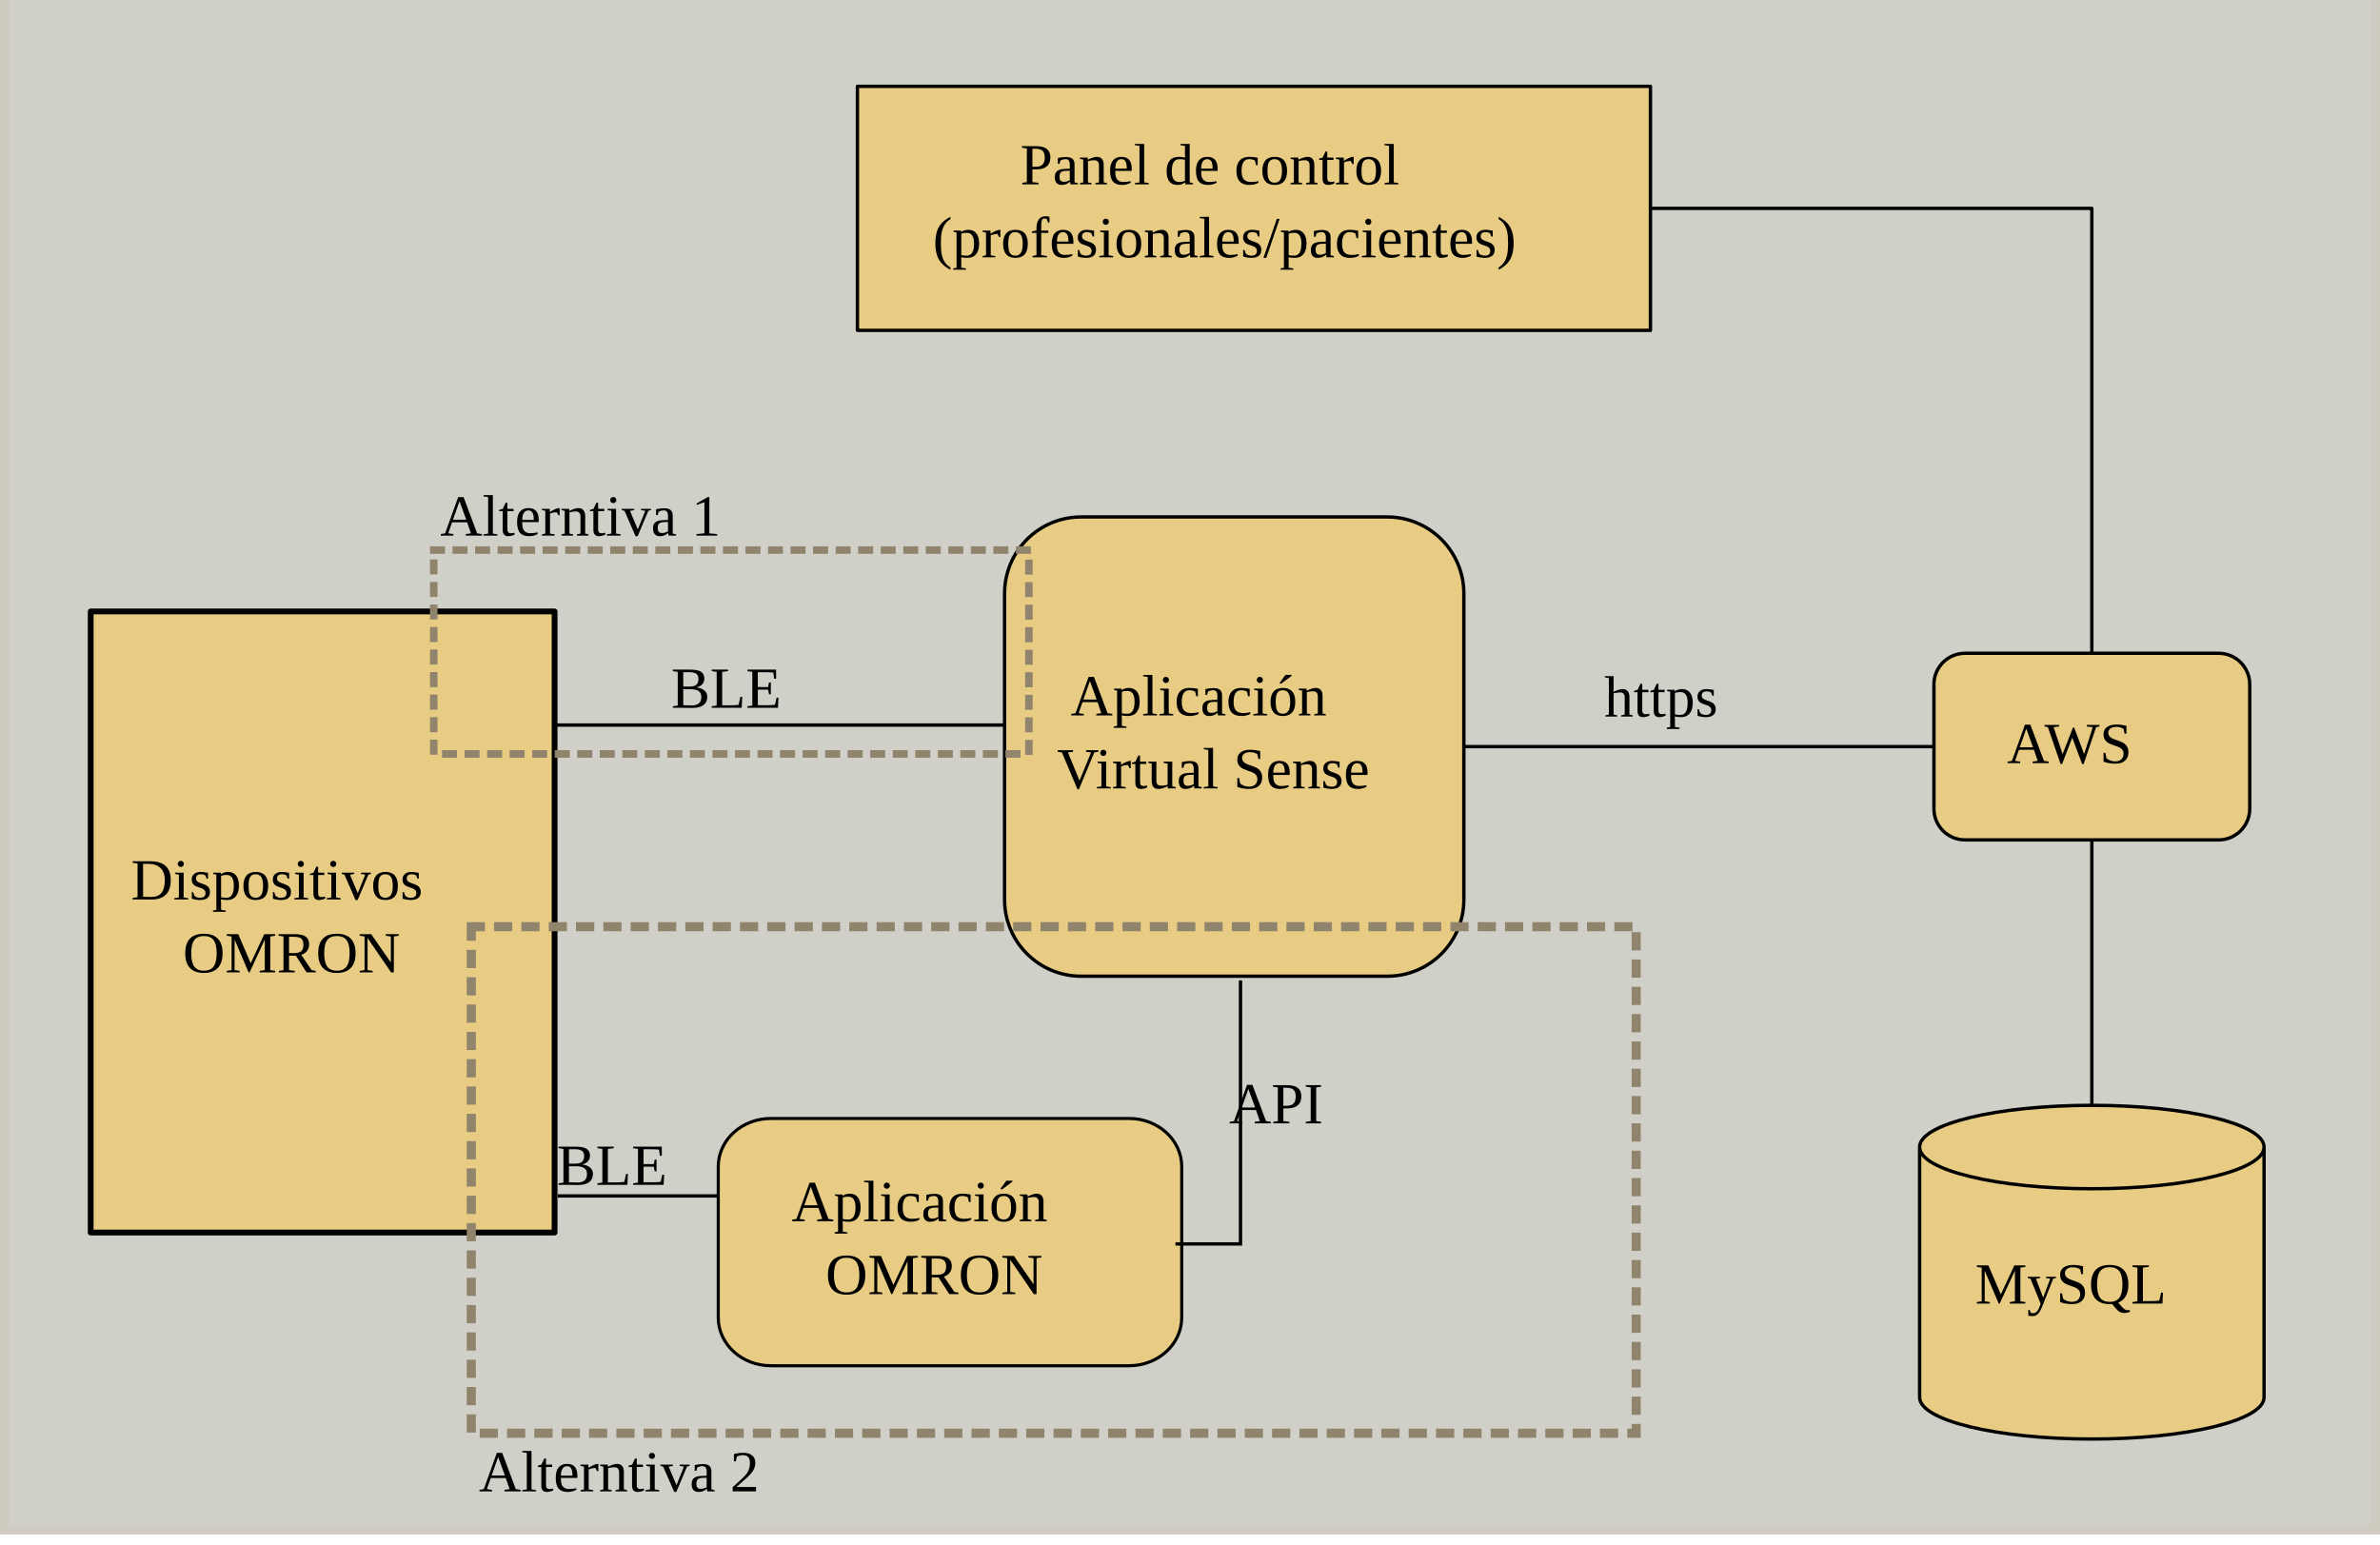
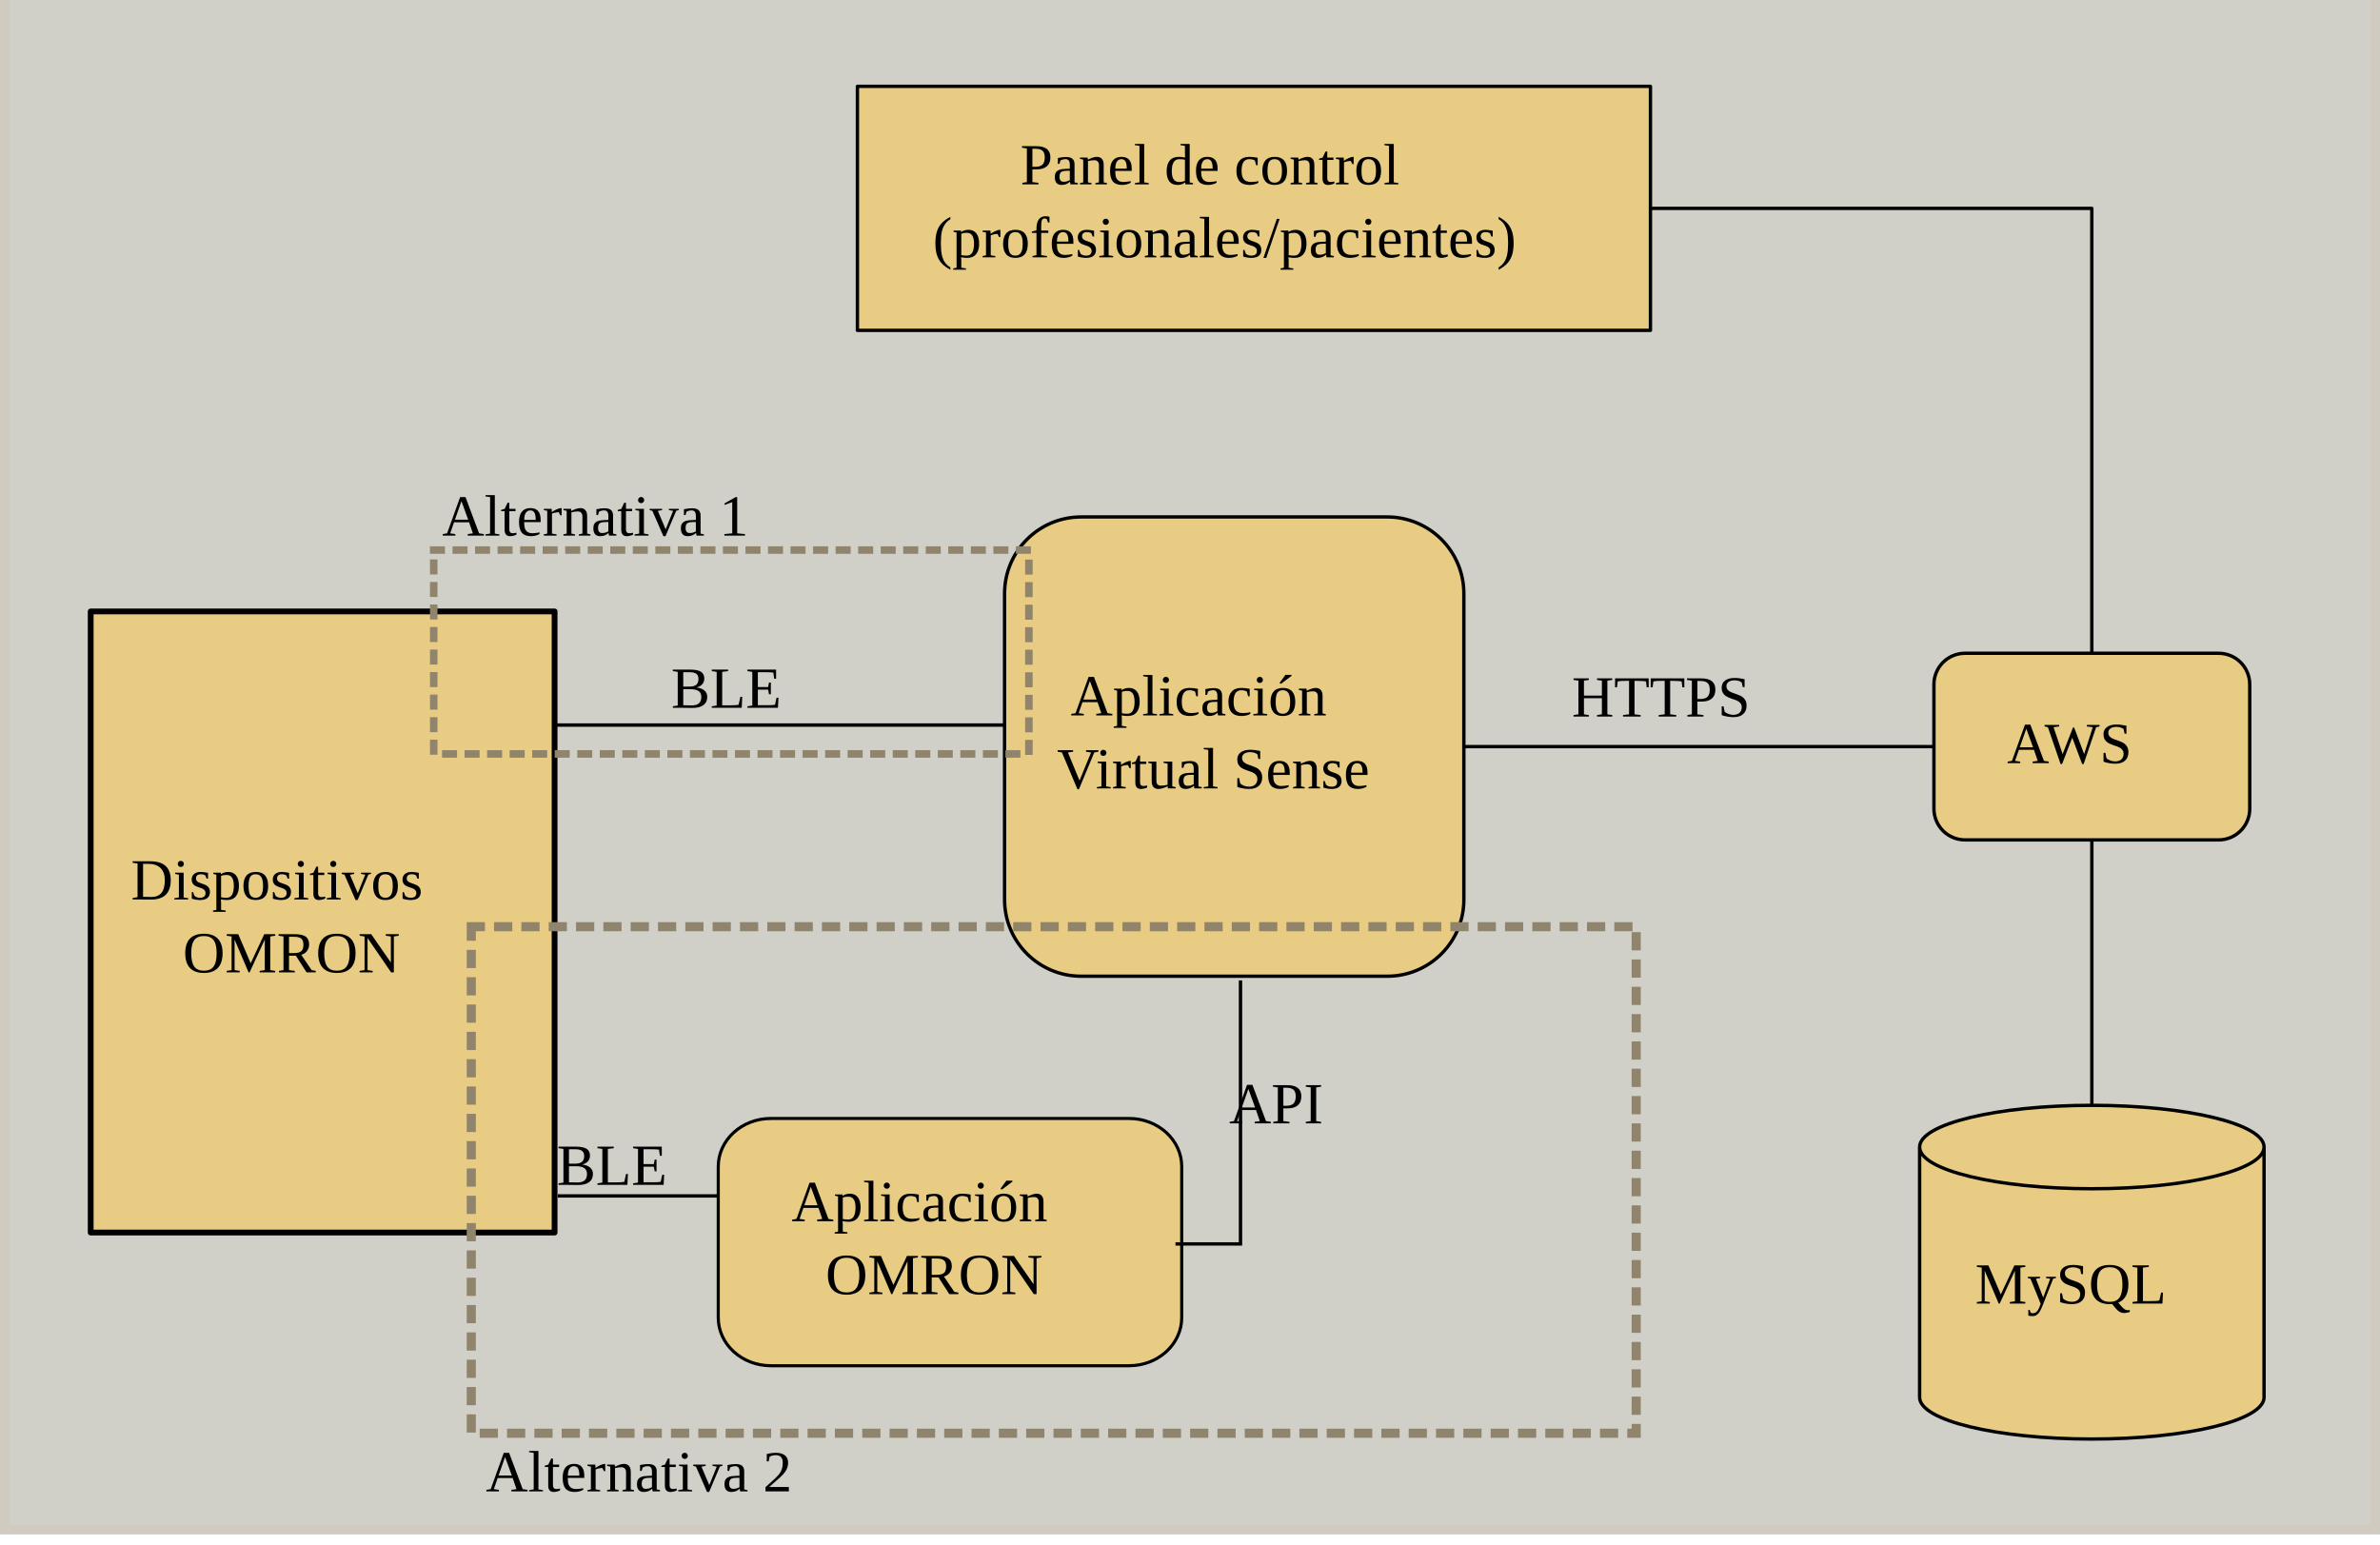
<svg xmlns="http://www.w3.org/2000/svg" version="1.1" viewBox="0 0 706.859 458.889" fill="none" stroke="none" stroke-linecap="square" stroke-miterlimit="10" id="svg39" width="706.859" height="458.889">
  <defs id="defs39">
    <clipPath clipPathUnits="userSpaceOnUse" id="clipPath39">
      <path d="M 0,0 H 800 V 600 H 0 Z" clip-rule="nonzero" id="path40" />
    </clipPath>
  </defs>
  <rect style="opacity:0.425;fill:#909080;stroke:#90846c;stroke-width:2.8;stroke-dasharray:none" id="rect48" width="704.059" height="456.089" x="1.4" y="-1.731" />
  <path fill="#000000" fill-opacity="0" d="M -42.942,-60.432 H 757.058 V 539.568 H -42.942 Z" fill-rule="evenodd" id="path2" />
  <path stroke="#000000" stroke-width="1.719" stroke-linejoin="round" stroke-linecap="butt" d="M 26.935,181.606 H 164.713 V 366.086 H 26.935 Z" fill-rule="evenodd" id="path4" style="fill:#e8cc84;fill-opacity:1" />
  <path fill="#cfe2f3" d="m 570.124,340.691 v 0 c 0,6.843 22.9,12.39 51.15,12.39 28.249,0 51.15,-5.547 51.15,-12.39 v 74.339 c 0,6.843 -22.901,12.39 -51.15,12.39 -28.249,0 -51.15,-5.547 -51.15,-12.39 z" fill-rule="evenodd" id="path7" style="fill:#e8cc84" />
  <path fill="#e2edf7" d="m 570.124,340.691 v 0 c 0,-6.843 22.9,-12.39 51.15,-12.39 28.249,0 51.15,5.547 51.15,12.39 v 0 c 0,6.843 -22.901,12.39 -51.15,12.39 -28.249,0 -51.15,-5.547 -51.15,-12.39 z" fill-rule="evenodd" id="path8" style="fill:#e8cc84" />
  <path fill="#000000" fill-opacity="0" d="m 672.424,340.691 v 0 c 0,6.843 -22.901,12.39 -51.15,12.39 -28.249,0 -51.15,-5.547 -51.15,-12.39 v 0 c 0,-6.843 22.9,-12.39 51.15,-12.39 28.249,0 51.15,5.547 51.15,12.39 v 74.339 c 0,6.843 -22.901,12.39 -51.15,12.39 -28.249,0 -51.15,-5.547 -51.15,-12.39 v -74.339" fill-rule="evenodd" id="path9" />
  <path stroke="#000000" stroke-width="1" stroke-linejoin="round" stroke-linecap="butt" d="m 672.424,340.691 v 0 c 0,6.843 -22.901,12.39 -51.15,12.39 -28.249,0 -51.15,-5.547 -51.15,-12.39 v 0 c 0,-6.843 22.9,-12.39 51.15,-12.39 28.249,0 51.15,5.547 51.15,12.39 v 74.339 c 0,6.843 -22.901,12.39 -51.15,12.39 -28.249,0 -51.15,-5.547 -51.15,-12.39 v -74.339" fill-rule="evenodd" id="path10" />
  <path fill="#cfe2f3" d="m 574.376,203.273 v 0 c 0,-5.103 4.136,-9.239 9.239,-9.239 h 75.317 c 2.45,0 4.8,0.973 6.533,2.706 1.733,1.733 2.706,4.083 2.706,6.533 v 36.955 c 0,5.103 -4.136,9.239 -9.239,9.239 h -75.317 c -5.103,0 -9.239,-4.136 -9.239,-9.239 z" fill-rule="evenodd" id="path12" />
  <path stroke="#000000" stroke-width="1" stroke-linejoin="round" stroke-linecap="butt" d="m 574.376,203.273 v 0 c 0,-5.103 4.136,-9.239 9.239,-9.239 h 75.317 c 2.45,0 4.8,0.973 6.533,2.706 1.733,1.733 2.706,4.083 2.706,6.533 v 36.955 c 0,5.103 -4.136,9.239 -9.239,9.239 h -75.317 c -5.103,0 -9.239,-4.136 -9.239,-9.239 z" fill-rule="evenodd" id="path13" style="fill:#e8cc84" />
  <path fill="#cfe2f3" d="m 298.355,176.281 v 0 c 0,-12.556 10.179,-22.735 22.735,-22.735 h 90.939 v 0 c 6.03,0 11.813,2.395 16.076,6.659 4.264,4.264 6.659,10.047 6.659,16.076 v 90.939 c 0,12.556 -10.179,22.735 -22.735,22.735 H 321.091 c -12.556,0 -22.735,-10.179 -22.735,-22.735 z" fill-rule="evenodd" id="path15" style="fill:#e8cc84" />
  <path stroke="#000000" stroke-width="1" stroke-linejoin="round" stroke-linecap="butt" d="m 298.355,176.281 v 0 c 0,-12.556 10.179,-22.735 22.735,-22.735 h 90.939 v 0 c 6.03,0 11.813,2.395 16.076,6.659 4.264,4.264 6.659,10.047 6.659,16.076 v 90.939 c 0,12.556 -10.179,22.735 -22.735,22.735 H 321.091 c -12.556,0 -22.735,-10.179 -22.735,-22.735 z" fill-rule="evenodd" id="path16" />
  <path fill="#000000" fill-opacity="0" d="M 434.765,221.75 H 574.387" fill-rule="evenodd" id="path20" />
  <path stroke="#000000" stroke-width="1" stroke-linejoin="round" stroke-linecap="butt" d="M 434.765,221.75 H 574.387" fill-rule="evenodd" id="path21" />
  <path fill="#000000" fill-opacity="0" d="m 621.274,249.467 v 78.835" fill-rule="evenodd" id="path22" />
  <path stroke="#000000" stroke-width="1" stroke-linejoin="round" stroke-linecap="butt" d="m 621.274,249.467 v 78.835" fill-rule="evenodd" id="path23" />
  <path fill="#000000" fill-opacity="0" d="m 550.93,181.246 h -77.795 v 34.11 h 77.795 z" fill-rule="evenodd" id="path24" />
  <path fill="#000000" fill-opacity="0" d="M 165.127,215.356 H 298.355" fill-rule="evenodd" id="path26" />
  <path stroke="#000000" stroke-width="1" stroke-linejoin="round" stroke-linecap="butt" d="M 165.127,215.356 H 298.355" fill-rule="evenodd" id="path27" />
  <path fill="#000000" fill-opacity="0" d="m 269.568,181.246 h -77.795 v 34.11 h 77.795 z" fill-rule="evenodd" id="path29" />
  <path fill="#cfe2f3" d="M 254.655,25.65 H 490.182 V 98.123 H 254.655 Z" fill-rule="evenodd" id="path31" style="fill:#e8cc84" />
  <path stroke="#000000" stroke-width="1" stroke-linejoin="round" stroke-linecap="butt" d="M 254.655,25.65 H 490.182 V 98.123 H 254.655 Z" fill-rule="evenodd" id="path32" />
  <path fill="#000000" fill-opacity="0" d="M 490.182,61.887 H 621.269 V 194.044" fill-rule="evenodd" id="path35" />
  <path stroke="#000000" stroke-width="1" stroke-linejoin="round" stroke-linecap="butt" d="M 490.182,61.887 H 621.269 V 194.044" fill-rule="evenodd" id="path36" />
  <text xml:space="preserve" style="font-size:17.333px;text-align:start;writing-mode:lr-tb;direction:ltr;text-anchor:start;fill:#e8cc84" x="366.838" y="212.496" id="text40">
    <tspan id="tspan40" x="366.838" y="212.496" style="font-size:17.333px;text-align:center;text-anchor:middle;fill:#000000">Aplicación</tspan>
    <tspan x="366.838" y="234.163" id="tspan42" style="font-size:17.333px;text-align:center;text-anchor:middle;fill:#000000">Virtual Sense</tspan>
  </text>
  <text xml:space="preserve" style="font-size:17.333px;text-align:start;writing-mode:lr-tb;direction:ltr;text-anchor:start;fill:#e8cc84" x="93.073" y="267.151" id="text40-0">
    <tspan x="93.073" y="267.151" id="tspan42-2" style="font-size:17.333px;text-align:center;text-anchor:middle;fill:#000000">Dispositivos</tspan>
    <tspan x="93.073" y="288.818" style="font-size:17.333px;text-align:center;text-anchor:middle;fill:#000000" id="tspan43">OMRON</tspan>
  </text>
  <text xml:space="preserve" style="font-size:17.333px;text-align:start;writing-mode:lr-tb;direction:ltr;text-anchor:start;fill:#e8cc84" x="370.175" y="54.758" id="text45">
    <tspan x="370.175" y="54.758" id="tspan44" style="font-size:17.333px;text-align:center;text-anchor:middle;fill:#000000">Panel de control</tspan>
    <tspan x="370.175" y="76.425" style="font-size:17.333px;text-align:center;text-anchor:middle;fill:#000000" id="tspan45">(profesionales/pacientes)</tspan>
  </text>
  <text xml:space="preserve" style="font-size:17.333px;text-align:start;writing-mode:lr-tb;direction:ltr;text-anchor:start;fill:#e8cc84" x="621.159" y="226.663" id="text47">
    <tspan x="621.159" y="226.663" style="font-size:17.333px;text-align:center;text-anchor:middle;fill:#000000" id="tspan47">AWS</tspan>
  </text>
  <text xml:space="preserve" style="font-size:17.333px;text-align:start;writing-mode:lr-tb;direction:ltr;text-anchor:start;fill:#e8cc84" x="499.826" y="212.834" id="text47-2">
-     <tspan x="499.826" y="212.834" style="font-size:17.333px;text-align:center;text-anchor:middle;fill:#000000" id="tspan47-3">https</tspan>
+     <tspan x="499.826" y="212.834" style="font-size:17.333px;text-align:center;text-anchor:middle;fill:#000000" id="tspan47-3">HTTPS</tspan>
  </text>
  <text xml:space="preserve" style="font-size:17.333px;text-align:start;writing-mode:lr-tb;direction:ltr;text-anchor:start;fill:#e8cc84" x="222.202" y="210.225" id="text48">
    <tspan x="222.202" y="210.225" style="font-size:17.333px;text-align:center;text-anchor:middle;fill:#000000" id="tspan48">BLE</tspan>
  </text>
  <text xml:space="preserve" style="font-size:17.333px;text-align:start;writing-mode:lr-tb;direction:ltr;text-anchor:start;fill:#e8cc84" x="621.528" y="387.18" id="text49">
    <tspan x="621.528" y="387.18" style="font-size:17.333px;text-align:center;text-anchor:middle;fill:#000000" id="tspan49">MySQL</tspan>
  </text>
  <rect style="opacity:1;fill:none;fill-opacity:1;stroke:#90846c;stroke-width:2.231;stroke-dasharray:2.231, 4.462;stroke-dashoffset:0" id="rect1" width="176.765" height="60.554" x="128.818" y="163.377" />
-   <text xml:space="preserve" style="font-size:17.333px;text-align:start;writing-mode:lr-tb;direction:ltr;text-anchor:start;fill:#e8cc84" x="178.888" y="159.083" id="text1">
-     <tspan x="178.888" y="159.083" style="font-size:17.333px;text-align:center;text-anchor:middle;fill:#000000" id="tspan1">Alterntiva 1</tspan>
+   <text xml:space="preserve" style="font-size:17.333px;text-align:start;writing-mode:lr-tb;direction:ltr;text-anchor:start;fill:#e8cc84" x="183.316" y="159.083" id="text1">
+     <tspan x="183.316" y="159.083" style="font-size:17.333px;text-align:center;text-anchor:middle;fill:#000000" id="tspan1">Alternativa 1</tspan>
  </text>
  <rect style="opacity:1;fill:none;fill-opacity:1;stroke:#90846c;stroke-width:2.705;stroke-dasharray:2.705, 5.41;stroke-dashoffset:0" id="rect2" width="345.979" height="150.447" x="139.97" y="275.247" />
-   <text xml:space="preserve" style="font-size:17.333px;text-align:start;writing-mode:lr-tb;direction:ltr;text-anchor:start;fill:#e8cc84" x="190.369" y="442.97" id="text2">
-     <tspan x="190.369" y="442.97" style="font-size:17.333px;text-align:center;text-anchor:middle;fill:#000000" id="tspan2">Alterntiva 2</tspan>
+   <text xml:space="preserve" style="font-size:17.333px;text-align:start;writing-mode:lr-tb;direction:ltr;text-anchor:start;fill:#e8cc84" x="196.273" y="442.97" id="text2">
+     <tspan x="196.273" y="442.97" style="font-size:17.333px;text-align:center;text-anchor:middle;fill:#000000" id="tspan2">Alternativa 2</tspan>
  </text>
  <rect style="opacity:1;fill:#e8cc84;fill-opacity:1;stroke:#000000;stroke-width:0.924;stroke-dasharray:none;stroke-dashoffset:0" id="rect3" width="137.646" height="73.439" x="213.323" y="332.205" rx="15.629" ry="14.287" />
  <text xml:space="preserve" style="font-size:17.333px;text-align:start;writing-mode:lr-tb;direction:ltr;text-anchor:start;fill:#e8cc84" x="283.952" y="362.713" id="text4">
    <tspan id="tspan3" x="283.952" y="362.713" style="font-size:17.333px;text-align:center;text-anchor:middle;fill:#000000">Aplicación</tspan>
    <tspan x="283.952" y="384.38" id="tspan4" style="font-size:17.333px;text-align:center;text-anchor:middle;fill:#000000">OMRON</tspan>
  </text>
  <path stroke="#000000" stroke-width="1" stroke-linejoin="round" stroke-linecap="butt" d="m 165.649,355.212 h 47.619" fill-rule="evenodd" id="path5" />
  <text xml:space="preserve" style="font-size:17.333px;text-align:start;writing-mode:lr-tb;direction:ltr;text-anchor:start;fill:#e8cc84" x="188.253" y="351.922" id="text5">
    <tspan x="188.253" y="351.922" style="font-size:17.333px;text-align:center;text-anchor:middle;fill:#000000" id="tspan5">BLE</tspan>
  </text>
  <path style="display:inline;fill:none;fill-rule:evenodd;stroke:#000000;stroke-width:1px;stroke-linecap:butt;stroke-linejoin:miter;stroke-opacity:1" d="m 349.118,369.47 h 19.308 v -78.278" id="path6" />
  <text xml:space="preserve" style="font-size:17.333px;text-align:start;writing-mode:lr-tb;direction:ltr;text-anchor:start;fill:#e8cc84" x="385.513" y="333.657" id="text6">
    <tspan x="385.513" y="333.657" style="font-size:17.333px;text-align:center;text-anchor:middle;fill:#000000" id="tspan6">API</tspan>
  </text>
</svg>
